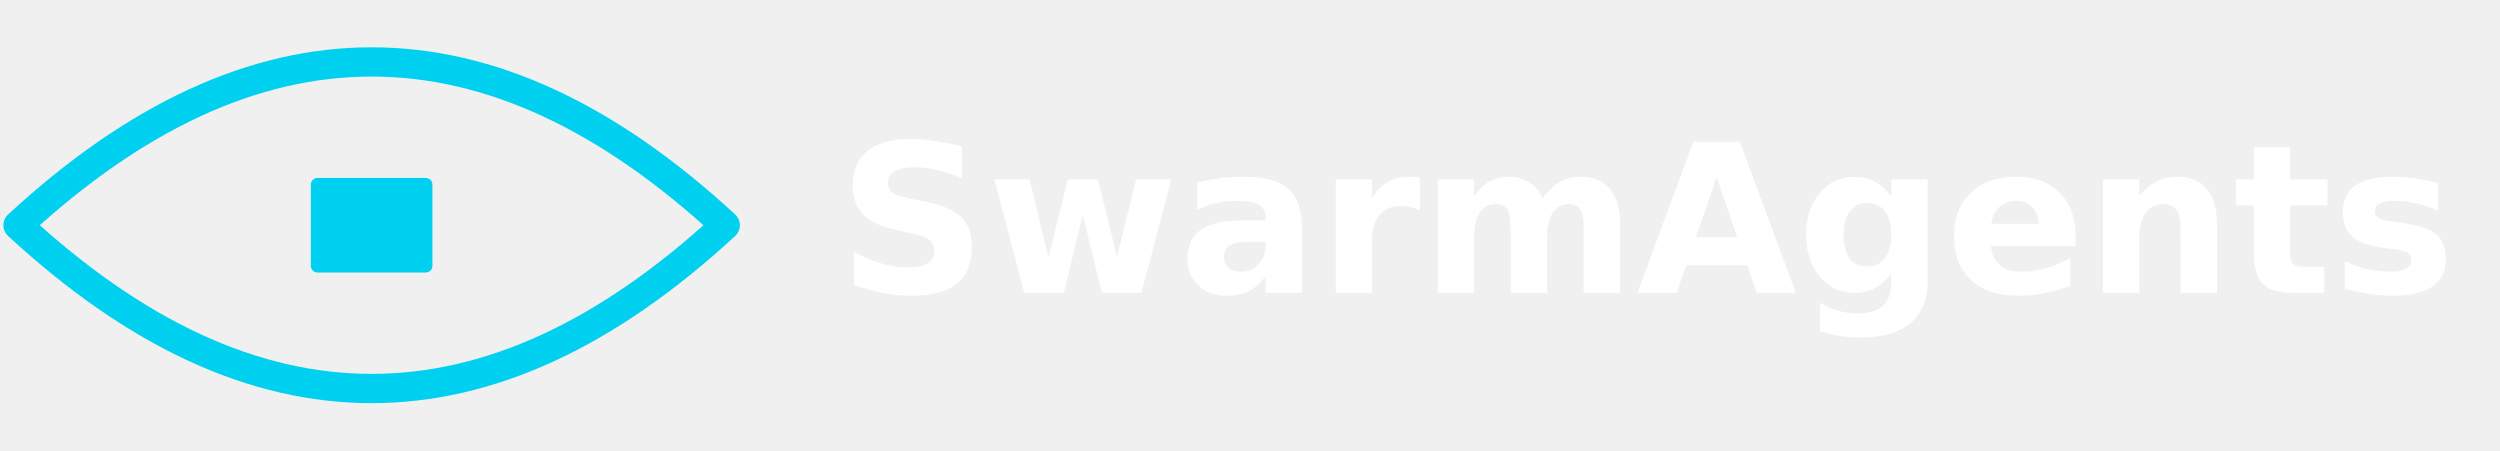
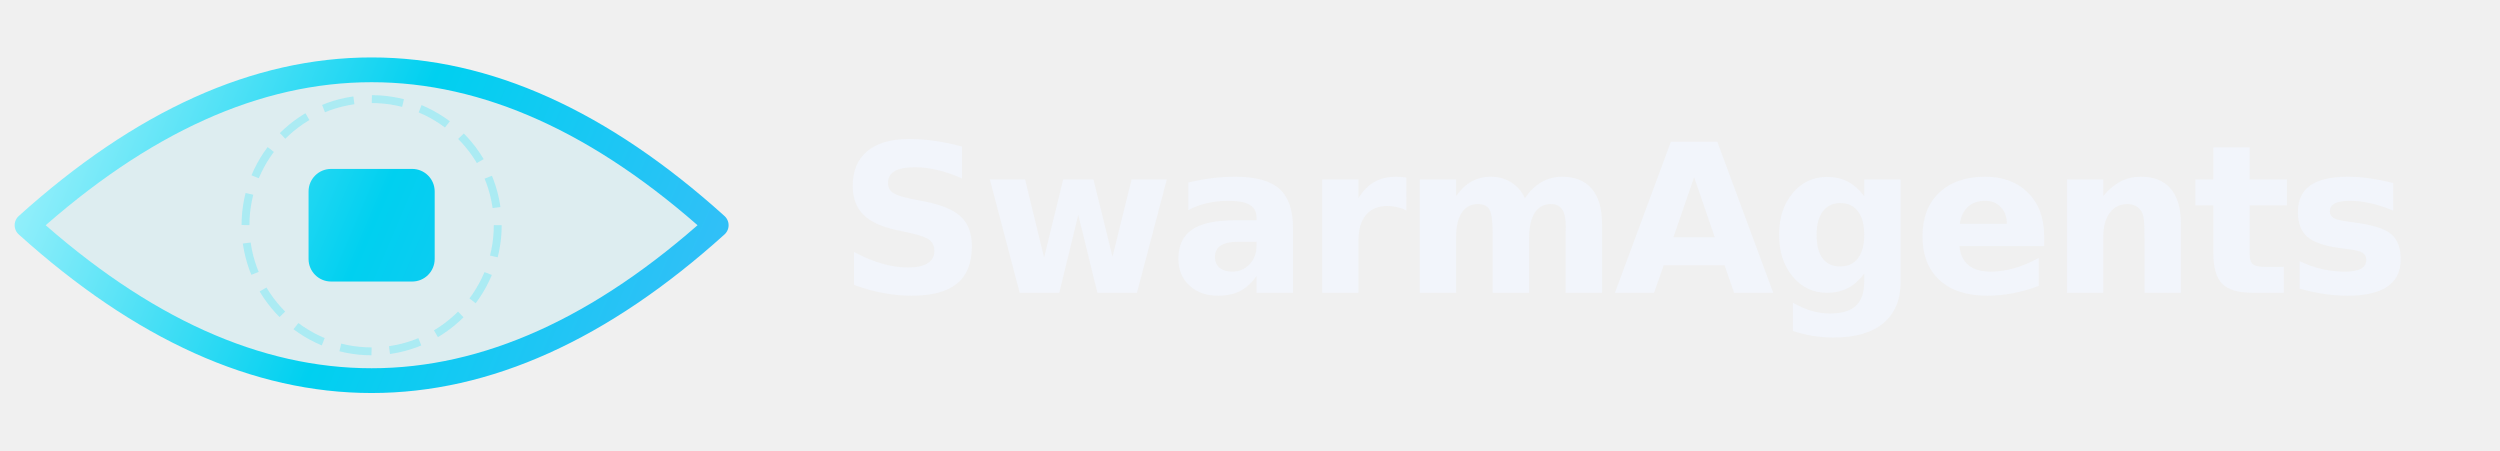
<svg xmlns="http://www.w3.org/2000/svg" viewBox="0 0 1110 200" role="img" aria-label="SwarmAgents logo">
-   <path d="M8 100 Q165 -45 322 100 Q165 245 8 100 Z" fill="none" stroke="#00D0F0" stroke-width="13" stroke-linejoin="round" />
-   <rect x="138" y="79" width="54" height="42" rx="3" fill="#00D0F0" />
-   <text x="372" y="130" font-family="'DejaVu Sans', 'Segoe UI', system-ui, sans-serif" font-size="92" font-weight="700" fill="#FFFFFF">SwarmAgents</text>
+   <defs>
+     <linearGradient id="sa-logo-rim" x1="12" y1="35" x2="318" y2="165" gradientUnits="userSpaceOnUse">
+       <stop offset="0%" stop-color="#A5F3FC" />
+       <stop offset="50%" stop-color="#00D0F0" />
+       <stop offset="100%" stop-color="#38BDF8" />
+     </linearGradient>
+   </defs>
+   <path d="M12 100 Q165 -38 318 100 Q165 238 12 100 Z" fill="#00D0F0" fill-opacity="0.08" stroke="url(#sa-logo-rim)" stroke-width="11" stroke-linejoin="round" />
+   <circle cx="165" cy="100" r="56" fill="none" stroke="#67E8F9" stroke-opacity="0.42" stroke-width="3.5" stroke-dasharray="14 8" />
+   <rect x="137" y="75" width="56" height="50" rx="10" fill="url(#sa-logo-rim)" />
+   <text x="372" y="130" font-family="'DejaVu Sans', 'Segoe UI', system-ui, sans-serif" font-size="92" font-weight="700" fill="#F2F5FB" letter-spacing="-2">SwarmAgents</text>
</svg>
